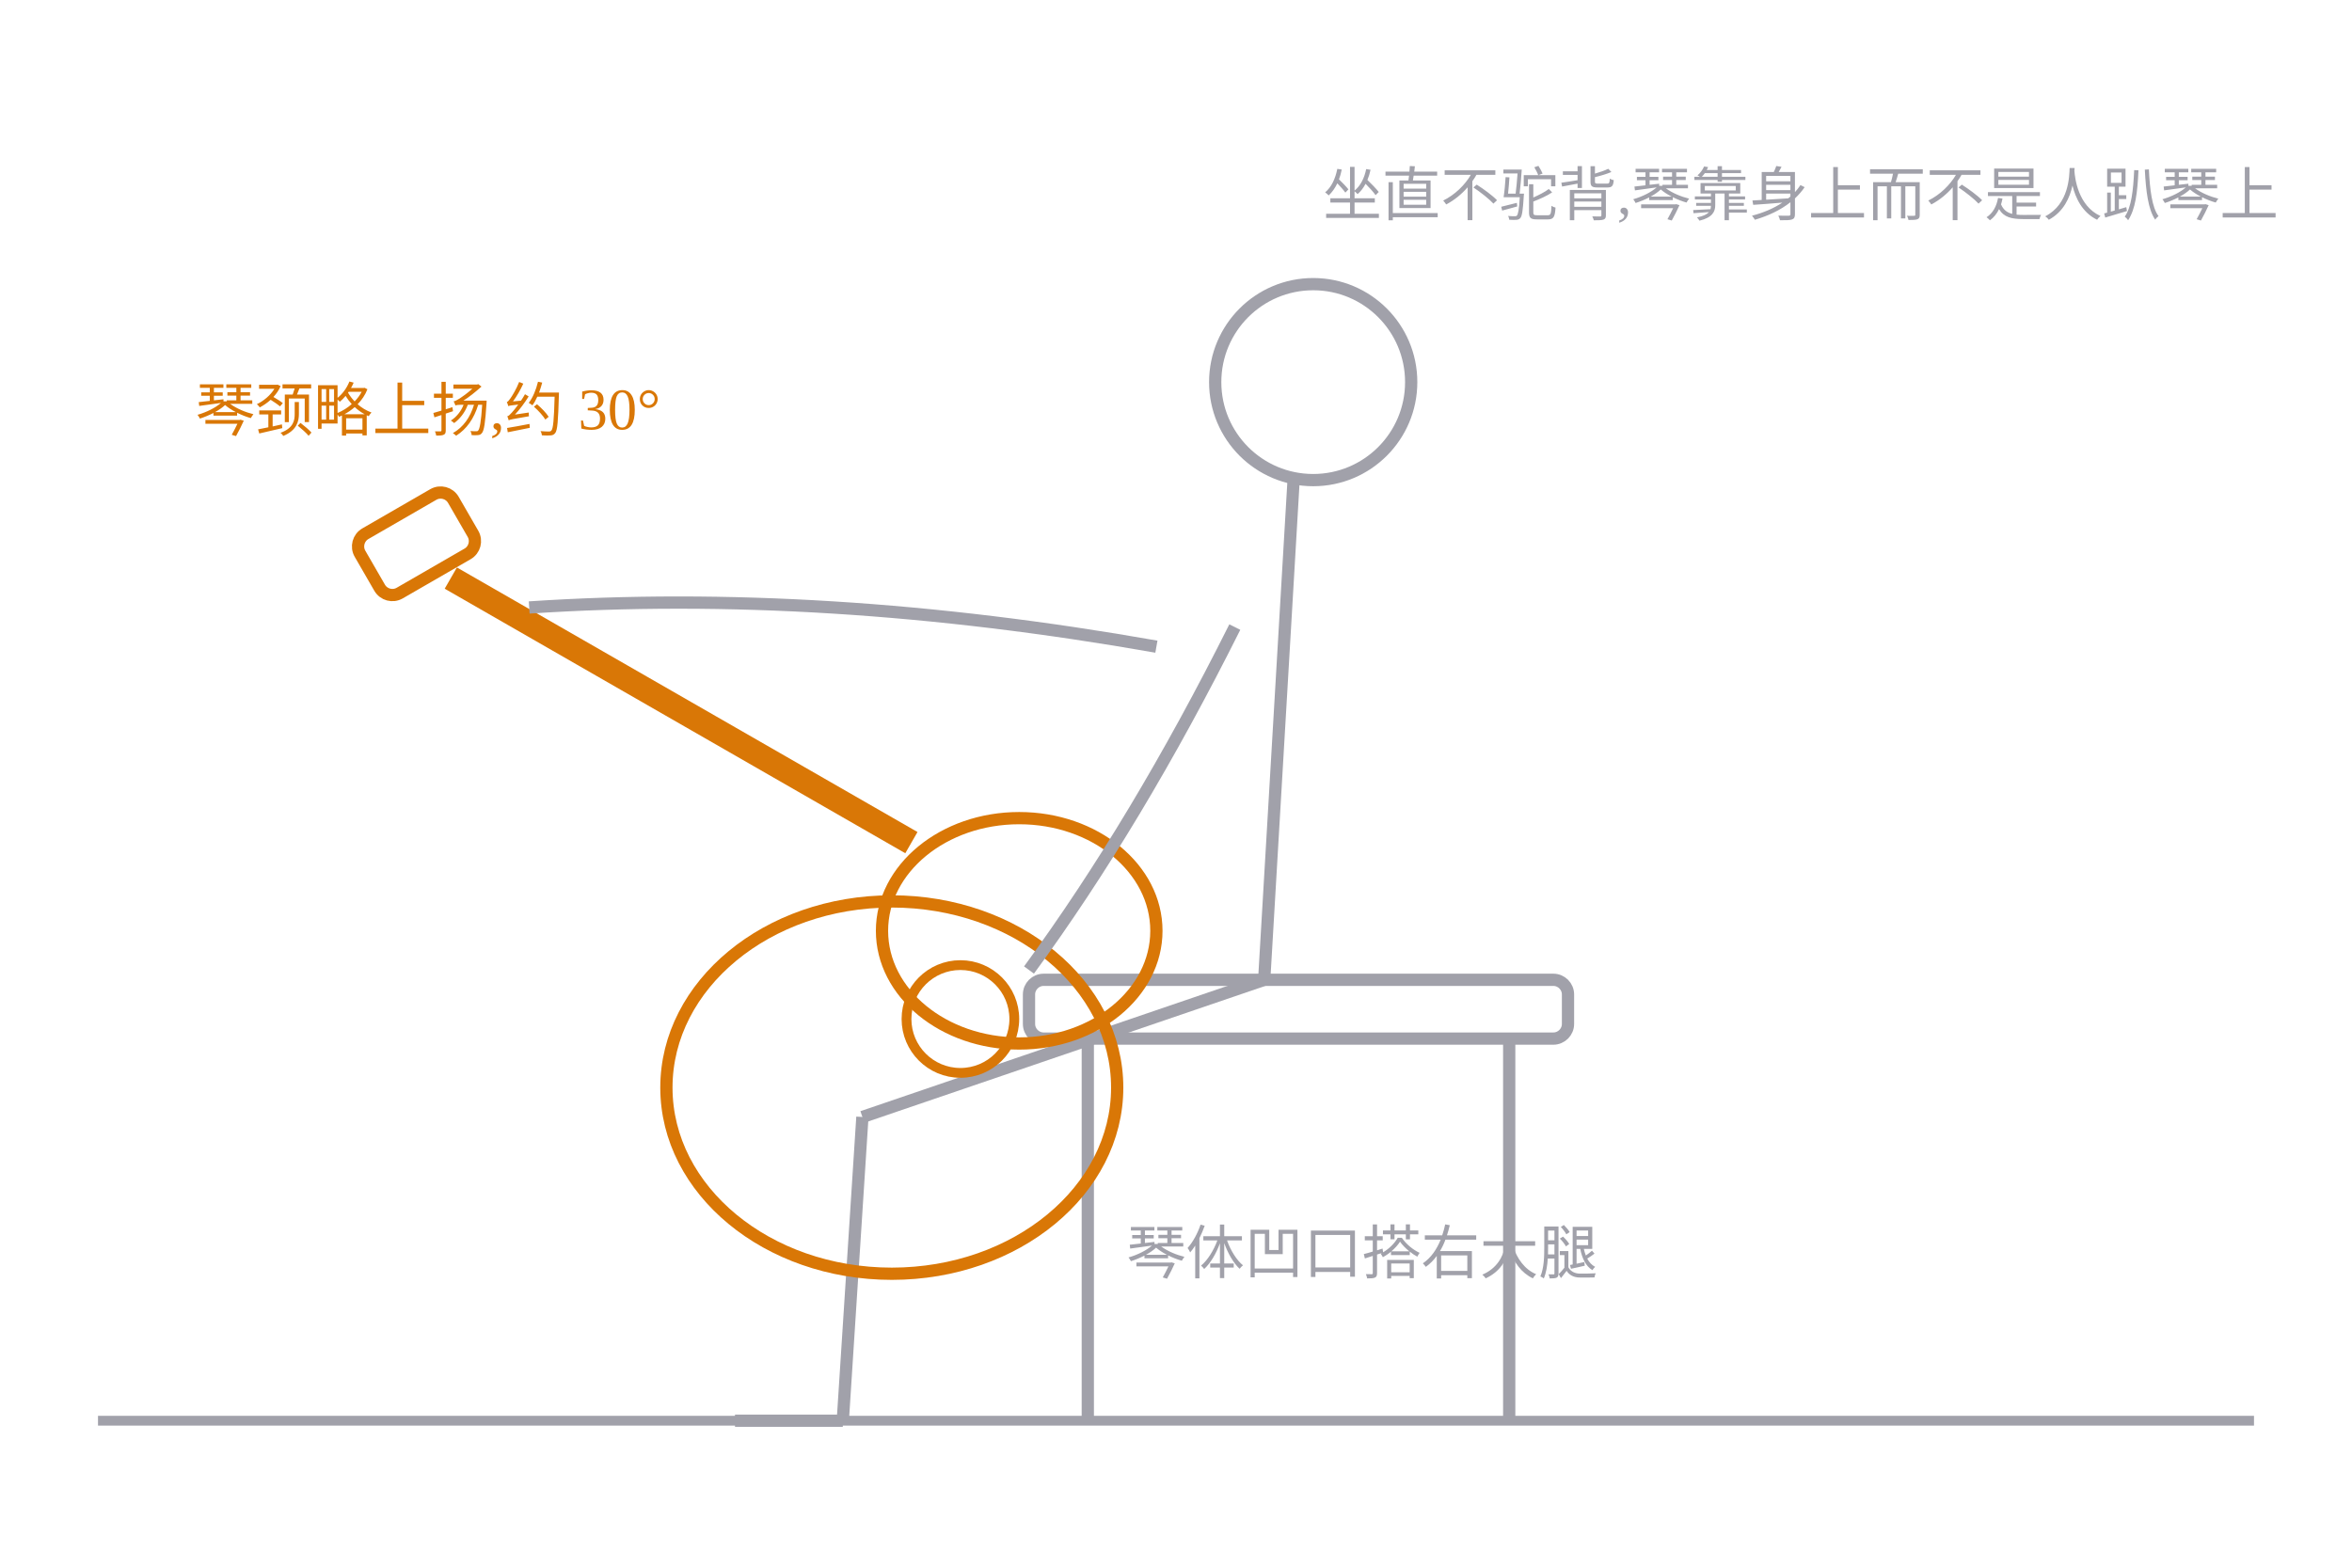
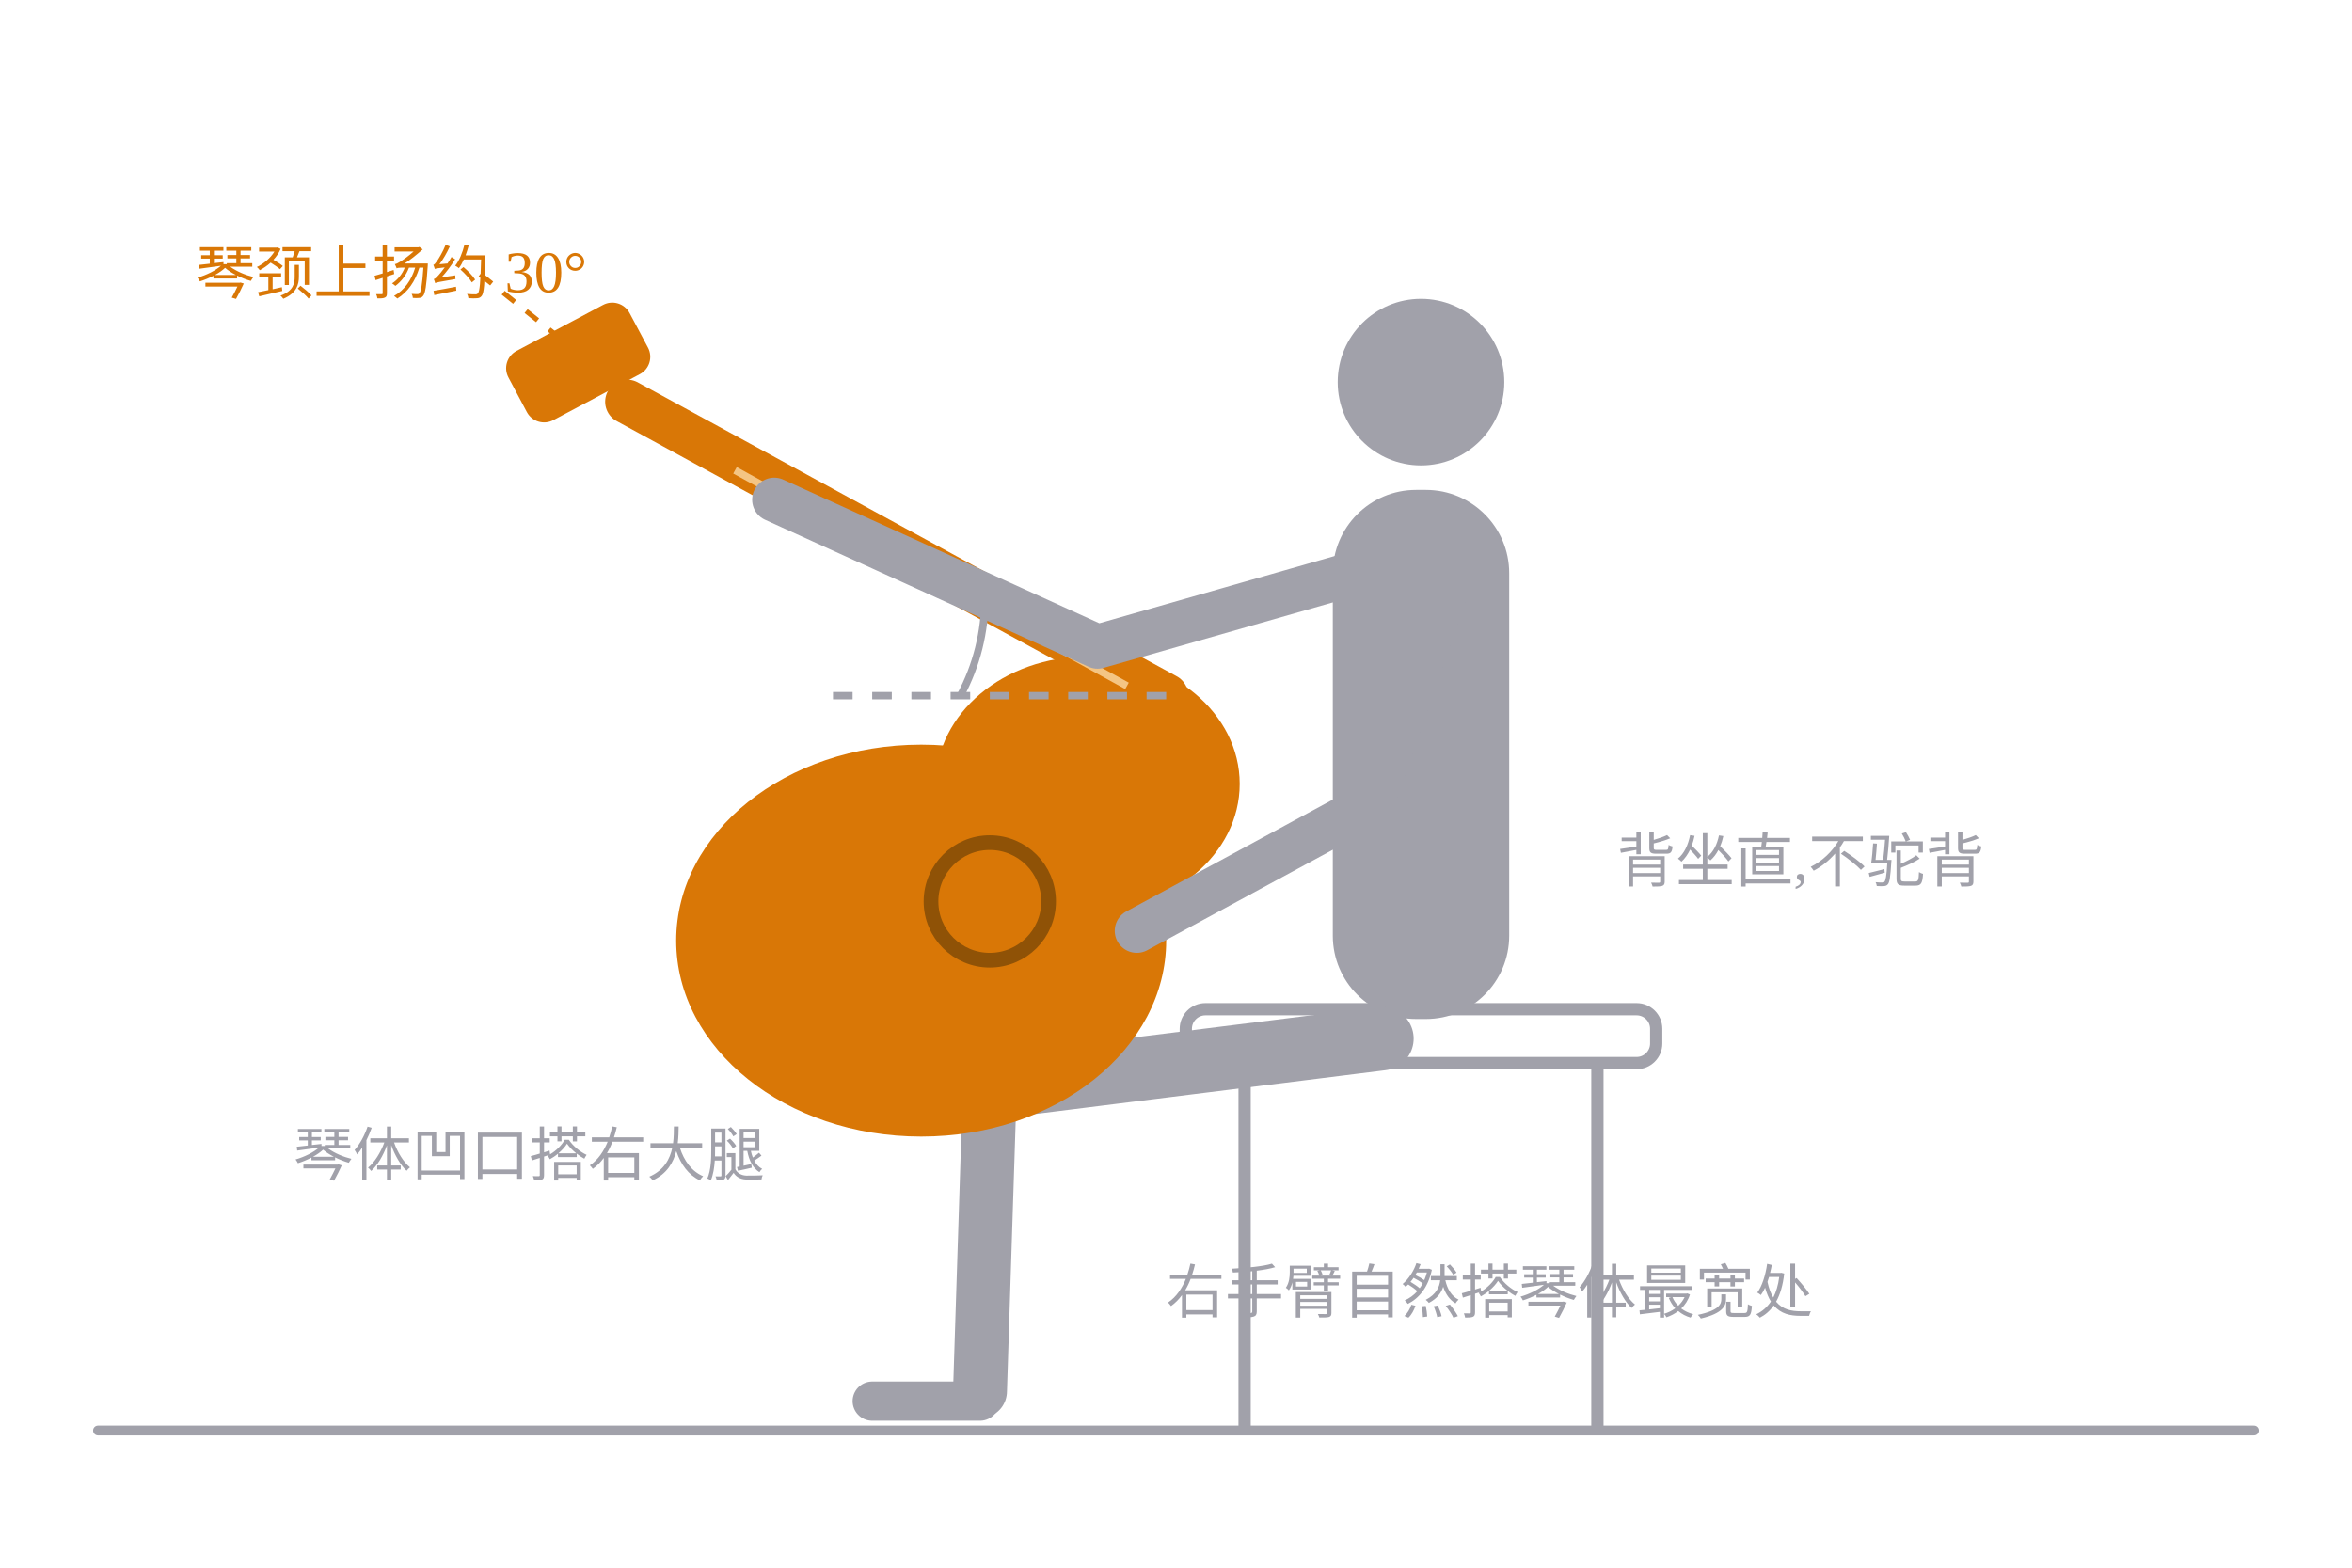
- <svg xmlns="http://www.w3.org/2000/svg" viewBox="0 0 480 320" role="img" aria-label="吉他持琴坐姿:琴体凹口搭在右大腿上,琴颈略上扬,身体放松坐直">
-   <line x1="20" y1="290" x2="460" y2="290" stroke="#a1a1aa" stroke-width="2" />
-   <rect x="210" y="200" width="110" height="12" fill="none" stroke="#a1a1aa" stroke-width="2.5" rx="3" />
-   <line x1="222" y1="212" x2="222" y2="290" stroke="#a1a1aa" stroke-width="2.5" />
-   <line x1="308" y1="212" x2="308" y2="290" stroke="#a1a1aa" stroke-width="2.5" />
-   <circle cx="268" cy="78" r="20" fill="none" stroke="#a1a1aa" stroke-width="2.5" />
-   <line x1="264" y1="98" x2="258" y2="200" stroke="#a1a1aa" stroke-width="2.5" />
-   <line x1="258" y1="200" x2="176" y2="228" stroke="#a1a1aa" stroke-width="2.5" />
-   <line x1="176" y1="228" x2="172" y2="290" stroke="#a1a1aa" stroke-width="2.5" />
-   <line x1="172" y1="290" x2="150" y2="290" stroke="#a1a1aa" stroke-width="2.5" />
-   <ellipse cx="182" cy="222" rx="46" ry="38" fill="none" stroke="#d97706" stroke-width="2.5" />
-   <ellipse cx="208" cy="190" rx="28" ry="23" fill="none" stroke="#d97706" stroke-width="2.5" />
-   <circle cx="196" cy="208" r="11" fill="none" stroke="#d97706" stroke-width="2" />
-   <line x1="186" y1="172" x2="92" y2="118" stroke="#d97706" stroke-width="5" />
-   <rect x="74" y="104" width="22" height="14" rx="3" transform="rotate(-30 85 111)" fill="none" stroke="#d97706" stroke-width="2.5" />
-   <path d="M 236 132 Q 168 120 108 124" fill="none" stroke="#a1a1aa" stroke-width="2.5" />
-   <path d="M 252 128 Q 232 168 210 198" fill="none" stroke="#a1a1aa" stroke-width="2.5" />
-   <text x="40" y="88" font-size="12" fill="#d97706">琴颈略上扬,约 30°</text>
-   <text x="230" y="260" font-size="12" fill="#a1a1aa">琴体凹口搭右大腿</text>
-   <text x="270" y="44" font-size="12" fill="#a1a1aa">坐直不驼背,琴靠身上而不是人趴琴上</text>
+ <svg xmlns="http://www.w3.org/2000/svg" viewBox="0 0 480 320" role="img" aria-label="吉他持琴坐姿:琴体凹口搭在右大腿上,琴颈上扬约30度,背坐直,人放松">
+   <line x1="20" y1="292" x2="460" y2="292" stroke="#a1a1aa" stroke-width="2" stroke-linecap="round" />
+   <rect x="242" y="206" width="96" height="11" rx="4" fill="none" stroke="#a1a1aa" stroke-width="2.5" />
+   <line x1="254" y1="217" x2="254" y2="292" stroke="#a1a1aa" stroke-width="2.5" />
+   <line x1="326" y1="217" x2="326" y2="292" stroke="#a1a1aa" stroke-width="2.5" />
+   <circle cx="290" cy="78" r="17" fill="#a1a1aa" />
+   <rect x="272" y="100" width="36" height="108" rx="17" fill="#a1a1aa" />
+   <line x1="282" y1="212" x2="202" y2="222" stroke="#a1a1aa" stroke-width="13" stroke-linecap="round" />
+   <line x1="202" y1="222" x2="200" y2="284" stroke="#a1a1aa" stroke-width="11" stroke-linecap="round" />
+   <line x1="200" y1="286" x2="178" y2="286" stroke="#a1a1aa" stroke-width="8" stroke-linecap="round" />
+   <ellipse cx="188" cy="192" rx="50" ry="40" fill="#d97706" />
+   <ellipse cx="222" cy="160" rx="31" ry="26" fill="#d97706" />
+   <circle cx="202" cy="184" r="12" fill="none" stroke="#8f5206" stroke-width="3" />
+   <line x1="238" y1="142" x2="128" y2="82" stroke="#d97706" stroke-width="9" stroke-linecap="round" />
+   <rect x="104" y="66" width="28" height="16" rx="4" transform="rotate(-28 118 74)" fill="#d97706" />
+   <line x1="150" y1="96" x2="230" y2="140" stroke="#f4c584" stroke-width="1.5" />
+   <polyline points="280,116 224,132 158,102" fill="none" stroke="#a1a1aa" stroke-width="9" stroke-linecap="round" stroke-linejoin="round" />
+   <polyline points="296,118 280,164 232,190" fill="none" stroke="#a1a1aa" stroke-width="9" stroke-linecap="round" stroke-linejoin="round" />
+   <line x1="238" y1="142" x2="170" y2="142" stroke="#a1a1aa" stroke-width="1.5" stroke-dasharray="4 4" />
+   <path d="M 196 142 A 42 42 0 0 0 201 122" fill="none" stroke="#a1a1aa" stroke-width="1.5" />
+   <text x="40" y="60" font-size="12" fill="#d97706">琴颈上扬约 30°</text>
+   <line x1="98" y1="56" x2="118" y2="72" stroke="#d97706" stroke-width="1" stroke-dasharray="3 3" />
+   <text x="330" y="180" font-size="12" fill="#a1a1aa">背坐直,不驼背</text>
+   <text x="60" y="240" font-size="12" fill="#a1a1aa">琴体凹口搭右大腿</text>
+   <text x="238" y="268" font-size="12" fill="#a1a1aa">右手臂自然搭琴体最宽处</text>
</svg>
